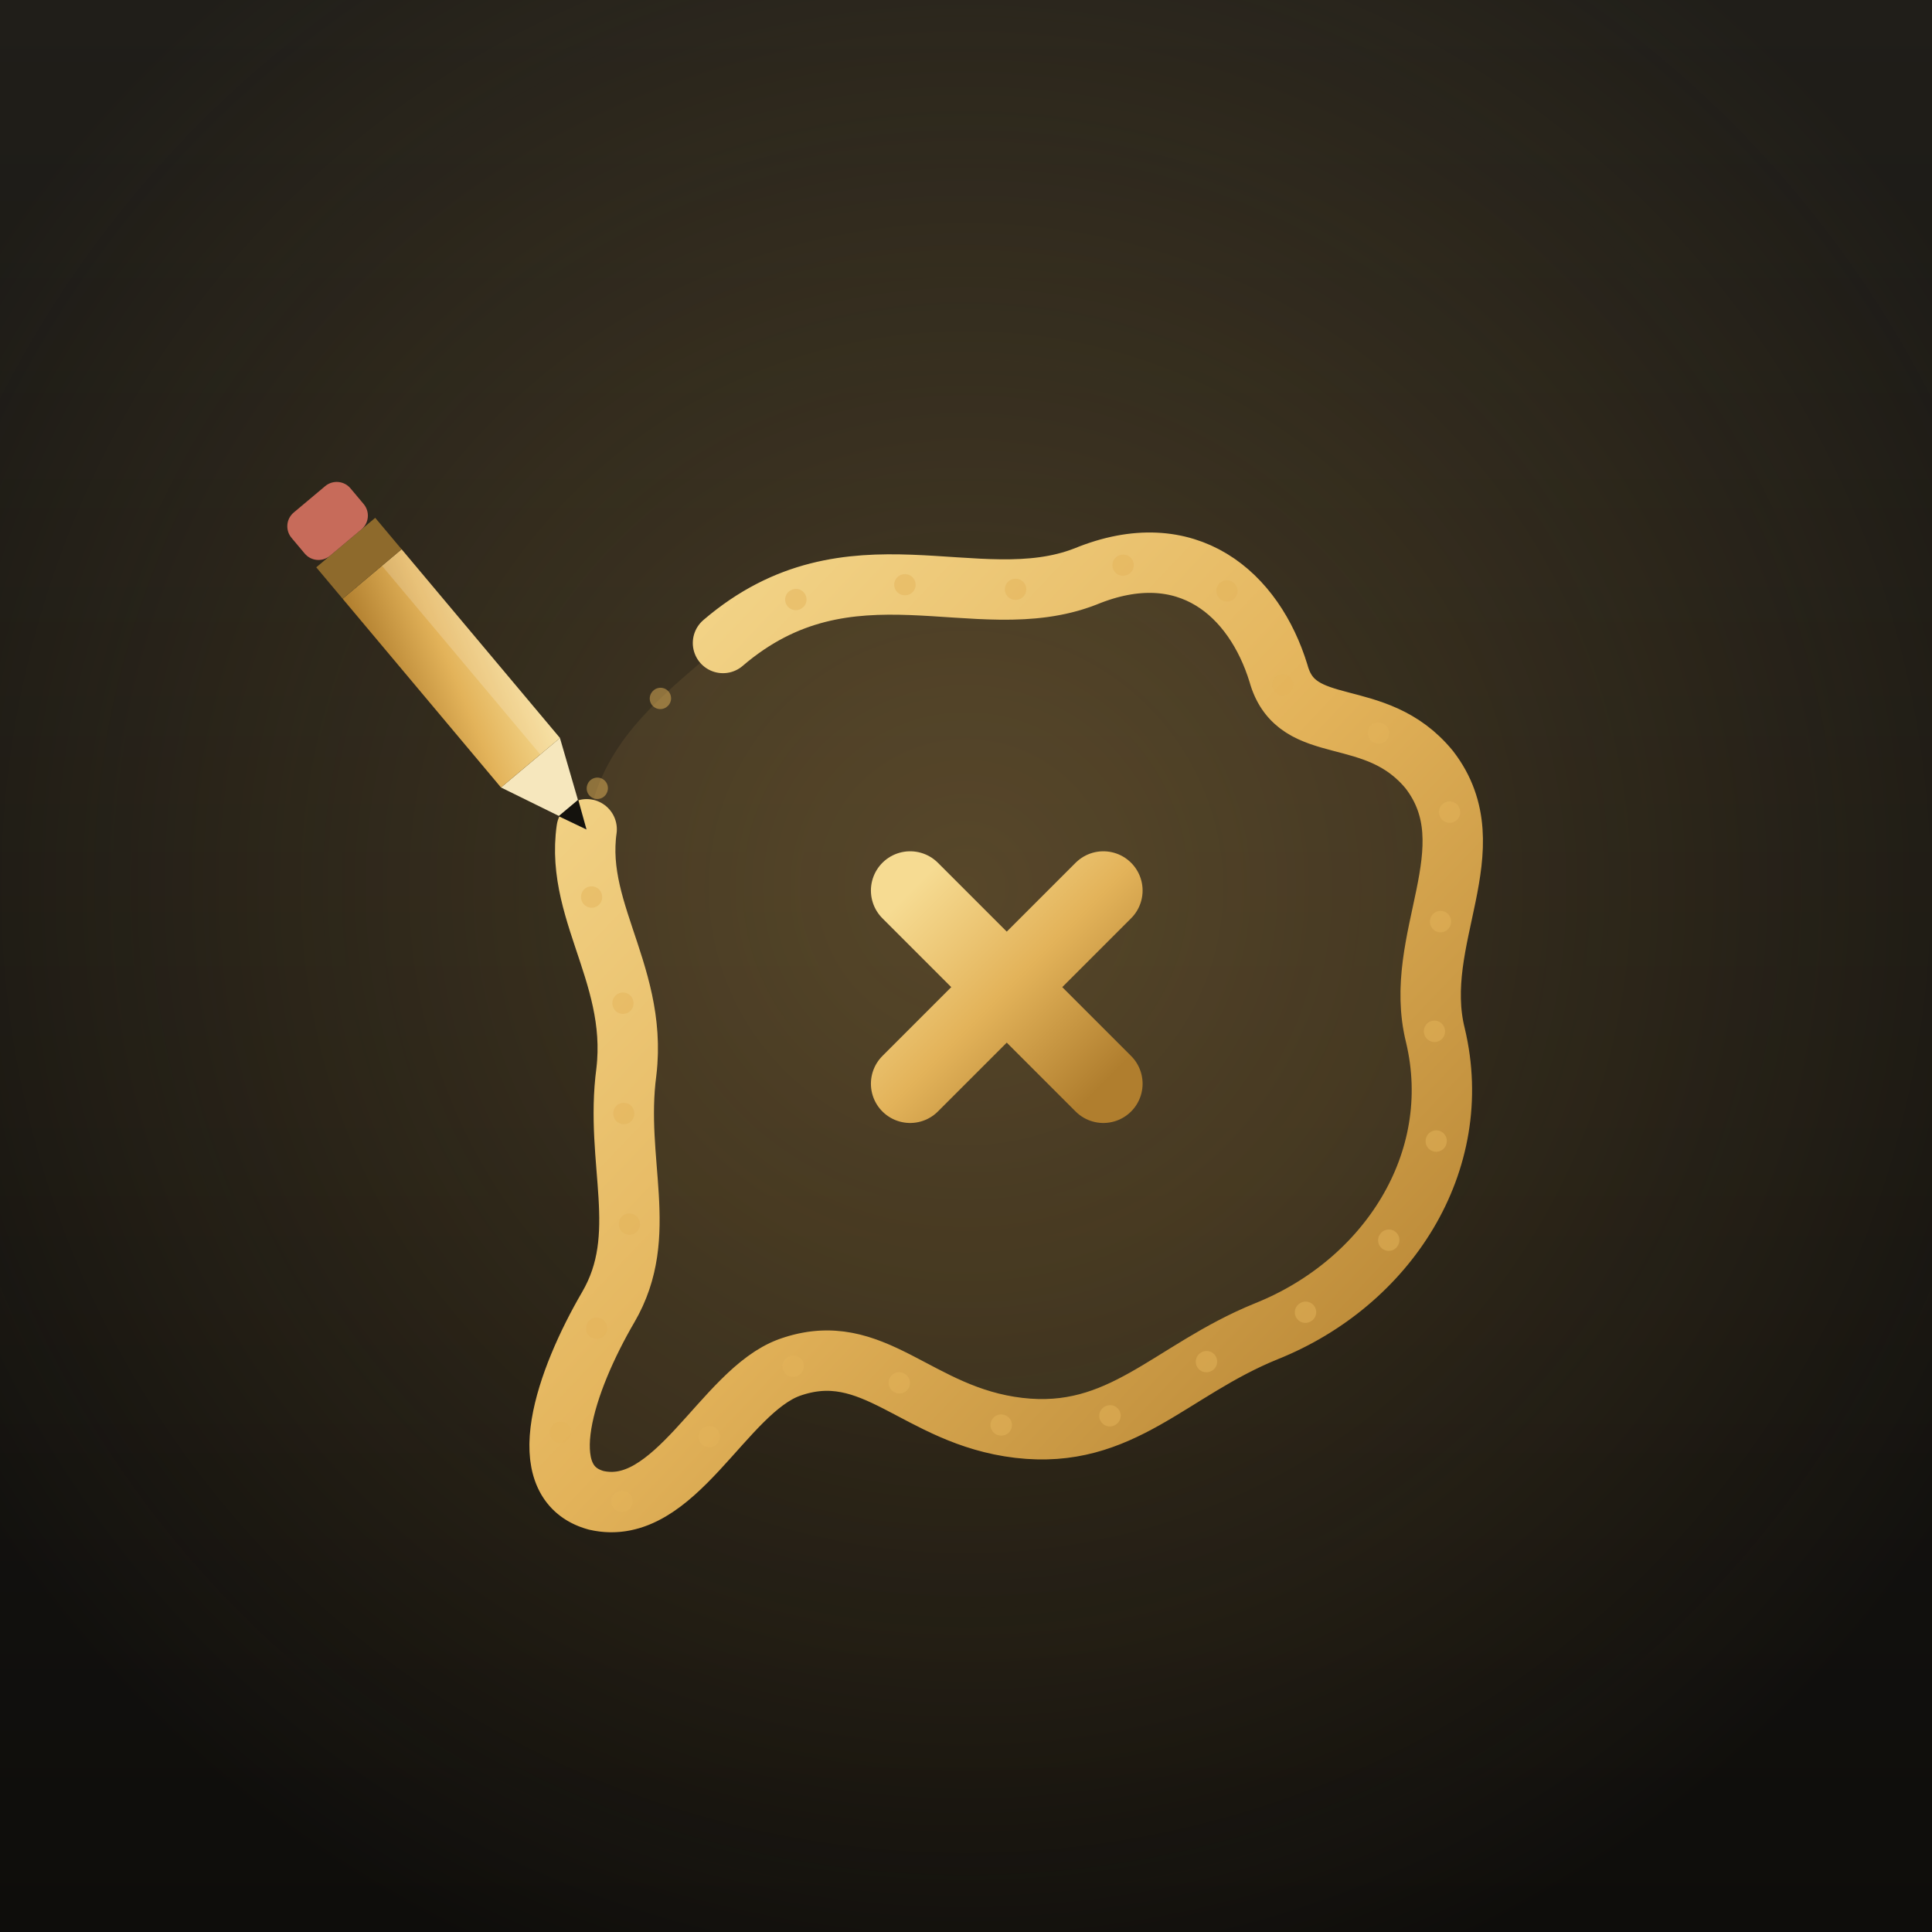
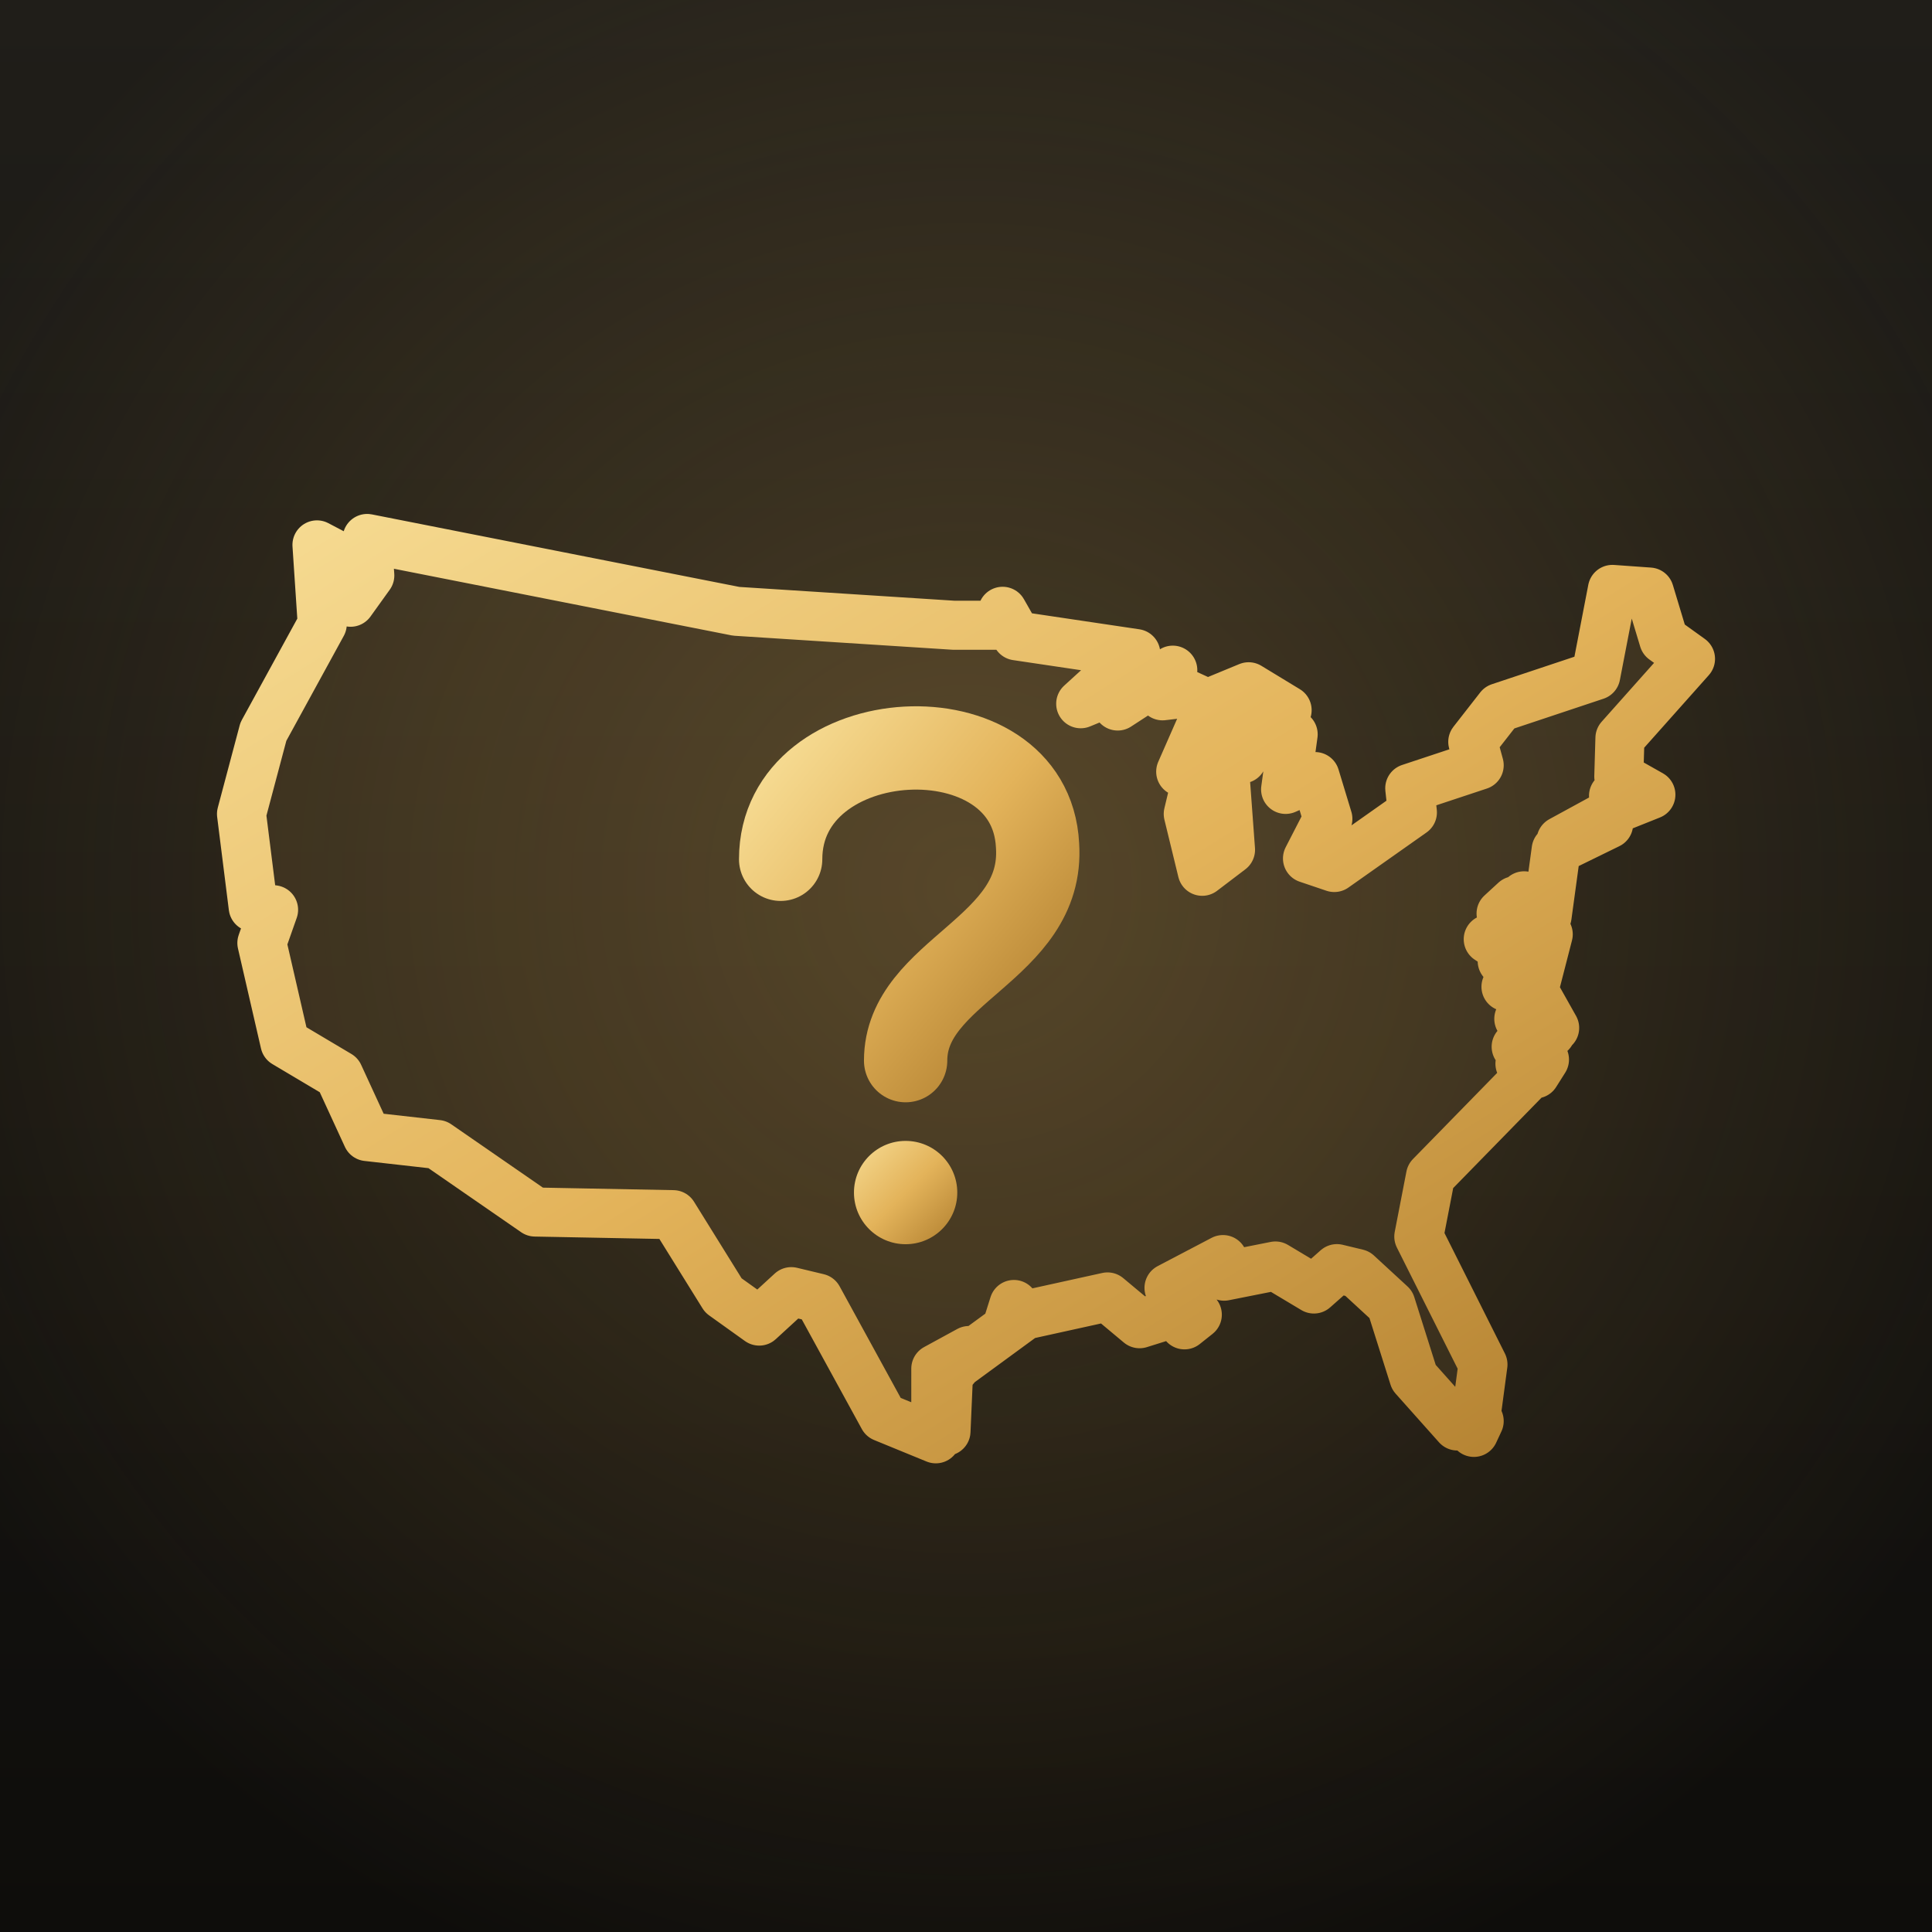
<svg xmlns="http://www.w3.org/2000/svg" viewBox="0 0 512 512">
  <defs>
    <linearGradient id="brass" x1="0" y1="0" x2="1" y2="1">
      <stop offset="0" stop-color="#F6DB92" />
      <stop offset=".5" stop-color="#E3B35A" />
      <stop offset="1" stop-color="#B07E2E" />
    </linearGradient>
    <linearGradient id="bg" x1="0" y1="0" x2="0" y2="1">
      <stop offset="0" stop-color="#201E19" />
      <stop offset="1" stop-color="#0E0D0B" />
    </linearGradient>
    <radialGradient id="glow" cx=".5" cy=".46" r=".6">
      <stop offset="0" stop-color="#E3B35A" stop-opacity=".24" />
      <stop offset="1" stop-color="#E3B35A" stop-opacity="0" />
    </radialGradient>
  </defs>
  <rect width="512" height="512" fill="url(#bg)" />
  <rect width="512" height="512" fill="url(#glow)" />
-   <g transform="translate(270 268) scale(.8) translate(-262 -262)">
-     <path d="M164 140 C206 104 248 132 284 118 C318 104 340 124 348 150 C354 172 380 160 398 182 C418 208 392 238 400 270 C410 312 384 352 344 368 C312 381 296 404 262 400 C228 396 214 370 186 380 C164 388 148 430 122 424 C100 418 112 384 126 360 C140 336 128 312 132 282 C136 248 112 226 120 196 C126 170 146 156 164 140 Z" fill="#E3B35A" fill-opacity=".10" />
-     <path d="M164 140 C206 104 248 132 284 118 C318 104 340 124 348 150 C354 172 380 160 398 182 C418 208 392 238 400 270 C410 312 384 352 344 368 C312 381 296 404 262 400 C228 396 214 370 186 380 C164 388 148 430 122 424 C100 418 112 384 126 360 C140 336 128 312 132 282 C136 248 112 226 120 196 C126 170 146 156 164 140 Z" fill="none" stroke="url(#brass)" stroke-width="20" stroke-linecap="round" stroke-linejoin="round" stroke-dasharray="968.4 1046.9" />
-     <path d="M164 140 C206 104 248 132 284 118 C318 104 340 124 348 150 C354 172 380 160 398 182 C418 208 392 238 400 270 C410 312 384 352 344 368 C312 381 296 404 262 400 C228 396 214 370 186 380 C164 388 148 430 122 424 C100 418 112 384 126 360 C140 336 128 312 132 282 C136 248 112 226 120 196 C126 170 146 156 164 140 Z" fill="none" stroke="#E3B35A" stroke-width="7" stroke-linecap="round" stroke-dasharray="0.1 36.6" stroke-dashoffset="-982.4" opacity=".5" style="display:inline" />
-     <g stroke="url(#brass)" stroke-width="26" stroke-linecap="round">
-       <path d="M226 222 L290 286 M290 222 L226 286" />
-     </g>
-     <g transform="translate(118.8 201.8) rotate(140) scale(.85)">
-       <path d="M0 0 L-15 34 L15 34 Z" fill="#F6E7BD" />
-       <path d="M0 0 L-5 11 L5 11 Z" fill="#14120D" />
-       <rect x="-15" y="34" width="30" height="96" fill="url(#brass)" />
-       <rect x="-15" y="34" width="10" height="96" fill="#fff" opacity=".18" />
-       <rect x="-15" y="130" width="30" height="16" fill="#8E6A2C" />
-       <rect x="-15" y="146" width="30" height="22" rx="7" fill="#C76B5A" />
-     </g>
+   <path d="M376.0 327.7 L393.0 361.6 L390.6 379.6 L392.0 376.6 L386.2 377.9 L374.7 365.0 L368.6 345.7 L359.7 337.5 L354.3 336.2 L348.2 341.6 L338.0 335.5 L324.4 338.2 L324.1 333.8 L309.8 341.3 L314.9 341.3 L311.2 344.7 L317.3 348.4 L313.9 351.1 L311.9 347.7 L302.0 350.8 L293.5 343.7 L270.8 348.7 L268.7 345.7 L267.0 351.1 L270.8 349.1 L251.4 363.3 L250.7 379.3 L249.0 367.4 L256.8 357.9 L248.0 362.7 L248.0 381.3 L234.1 375.6 L216.8 344.0 L209.7 342.3 L201.2 350.1 L191.7 343.3 L178.4 321.9 L141.8 321.2 L115.9 303.3 L97.3 301.2 L89.8 284.9 L75.5 276.4 L69.4 249.9 L72.5 241.1 L67.1 240.4 L64.0 215.7 L69.8 193.9 L85.4 165.4 L84.0 144.4 L95.6 150.5 L92.9 159.6 L98.0 152.5 L97.3 142.7 L195.1 162.0 L252.8 165.7 L265.7 165.7 L265.7 162.0 L269.4 168.5 L301.0 173.2 L286.4 186.5 L293.2 183.7 L296.2 187.1 L310.8 177.6 L308.1 184.4 L313.9 183.7 L320.0 186.5 L330.9 182.0 L341.1 188.2 L318.3 192.2 L312.9 204.5 L319.3 197.3 L314.9 215.7 L318.6 230.9 L326.1 225.2 L324.4 202.1 L328.5 197.0 L329.2 201.1 L332.9 190.9 L342.7 194.6 L340.7 209.2 L348.5 205.8 L351.9 217.0 L346.5 227.5 L353.6 229.9 L374.3 215.3 L373.6 208.9 L392.0 202.8 L390.3 196.6 L397.4 187.5 L422.9 179.0 L427.3 156.2 L437.1 156.9 L440.9 169.5 L448.0 174.6 L429.3 195.6 L429.0 205.8 L437.5 210.6 L429.0 214.0 L427.6 210.9 L428.0 215.0 L413.7 222.8 L426.3 218.4 L412.4 225.2 L410.0 242.8 L403.9 237.4 L410.3 247.6 L406.9 260.8 L406.9 253.0 L399.8 244.9 L401.5 238.7 L397.8 242.1 L401.8 253.0 L394.4 248.9 L402.8 254.4 L398.1 254.7 L404.2 262.5 L399.1 261.5 L406.6 262.8 L412.0 272.4 L407.9 266.6 L409.6 270.3 L402.5 270.0 L411.0 273.7 L401.8 277.4 L406.2 278.5 L402.8 281.9 L407.9 280.8 L406.9 284.6 L409.3 280.8 L379.1 311.7 Z" fill="#E3B35A" fill-opacity=".10" />
+   <path d="M376.0 327.7 L393.0 361.6 L390.6 379.6 L392.0 376.6 L386.2 377.9 L374.7 365.0 L368.6 345.7 L359.7 337.5 L354.3 336.2 L348.2 341.6 L338.0 335.5 L324.4 338.2 L324.1 333.8 L309.8 341.3 L314.9 341.3 L311.2 344.7 L317.3 348.4 L313.9 351.1 L311.9 347.7 L302.0 350.8 L293.5 343.7 L270.8 348.7 L268.7 345.7 L267.0 351.1 L270.8 349.1 L251.4 363.3 L250.7 379.3 L249.0 367.4 L256.8 357.9 L248.0 362.7 L248.0 381.3 L234.1 375.6 L216.8 344.0 L209.7 342.3 L201.2 350.1 L191.7 343.3 L178.4 321.9 L141.8 321.2 L115.9 303.3 L97.3 301.2 L89.8 284.9 L75.5 276.4 L69.4 249.9 L72.5 241.1 L67.1 240.4 L64.0 215.7 L69.8 193.9 L85.4 165.4 L84.0 144.4 L95.6 150.5 L92.9 159.6 L98.0 152.5 L97.3 142.7 L195.1 162.0 L252.8 165.7 L265.7 165.7 L265.7 162.0 L269.4 168.5 L301.0 173.2 L286.4 186.5 L293.2 183.7 L296.2 187.1 L310.8 177.6 L308.1 184.4 L313.9 183.7 L320.0 186.5 L330.9 182.0 L341.1 188.2 L318.3 192.2 L312.9 204.5 L319.3 197.3 L314.9 215.7 L318.6 230.9 L326.1 225.2 L324.4 202.1 L328.5 197.0 L329.2 201.1 L332.9 190.9 L342.7 194.6 L340.7 209.2 L348.5 205.8 L351.9 217.0 L346.5 227.5 L353.6 229.9 L374.3 215.3 L373.6 208.9 L392.0 202.8 L390.3 196.6 L397.4 187.5 L422.9 179.0 L427.3 156.2 L437.1 156.9 L440.9 169.5 L448.0 174.6 L429.3 195.6 L429.0 205.8 L437.5 210.6 L429.0 214.0 L427.6 210.9 L428.0 215.0 L413.7 222.8 L426.3 218.4 L412.4 225.2 L410.0 242.8 L403.9 237.4 L410.3 247.6 L406.9 260.8 L406.9 253.0 L399.8 244.9 L401.5 238.7 L397.8 242.1 L401.8 253.0 L394.4 248.9 L402.8 254.4 L398.1 254.7 L404.2 262.5 L399.1 261.5 L406.6 262.8 L412.0 272.4 L407.9 266.6 L409.6 270.3 L402.5 270.0 L411.0 273.7 L401.8 277.4 L406.2 278.5 L402.8 281.9 L407.9 280.8 L406.9 284.6 L409.3 280.8 L379.1 311.7 Z" fill="none" stroke="url(#brass)" stroke-width="13" stroke-linecap="round" stroke-linejoin="round" />
+   <g transform="translate(240 259) scale(.92)">
+     <path d="M-36 -34 C-36 -74 36 -78 38 -38 C40 -8 0 -2 0 24" fill="none" stroke="url(#brass)" stroke-width="24" stroke-linecap="round" stroke-linejoin="round" />
+     <circle cx="0" cy="62" r="14.88" fill="url(#brass)" />
  </g>
</svg>
